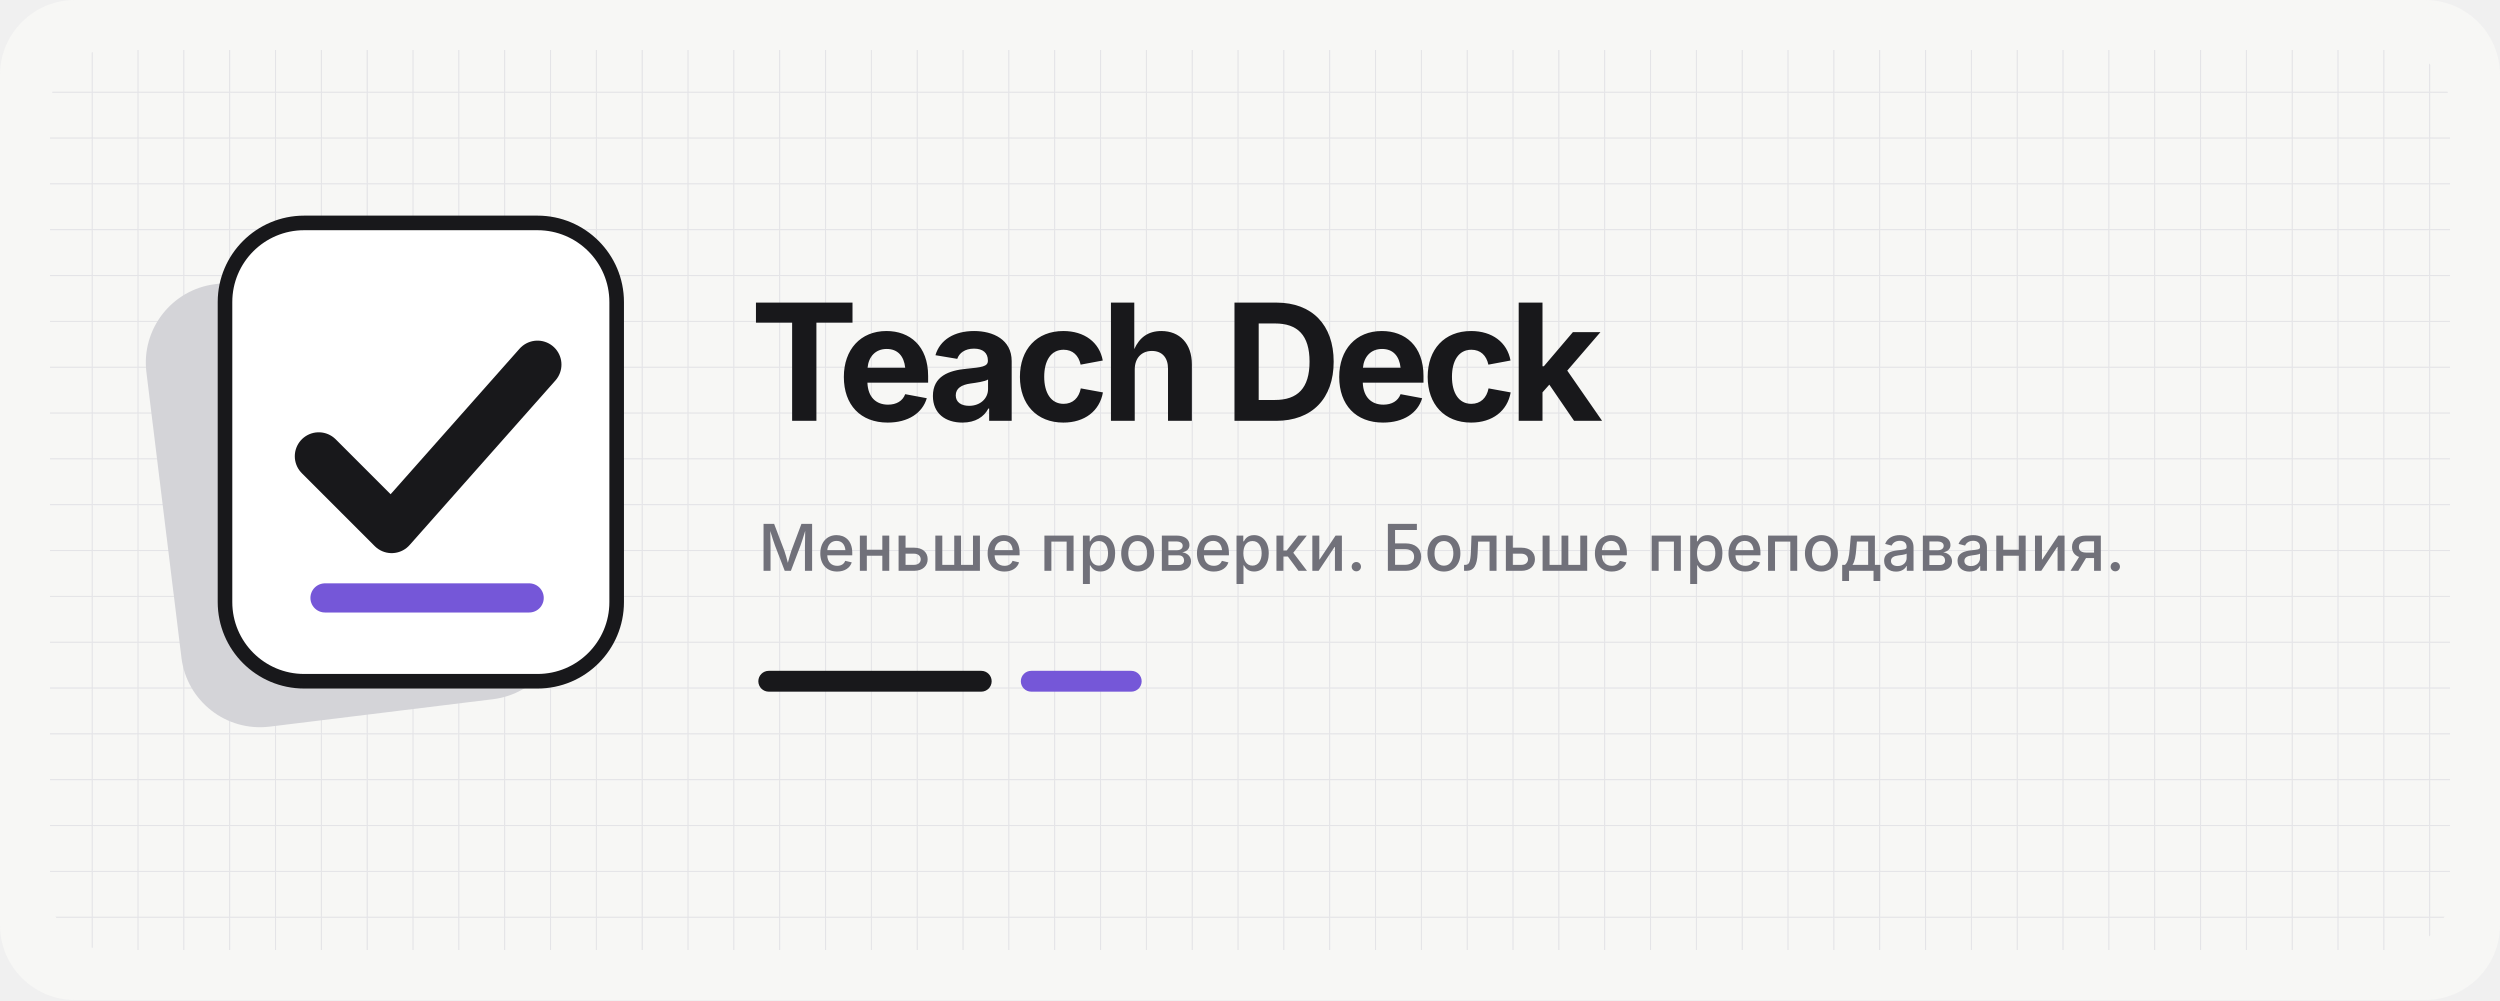
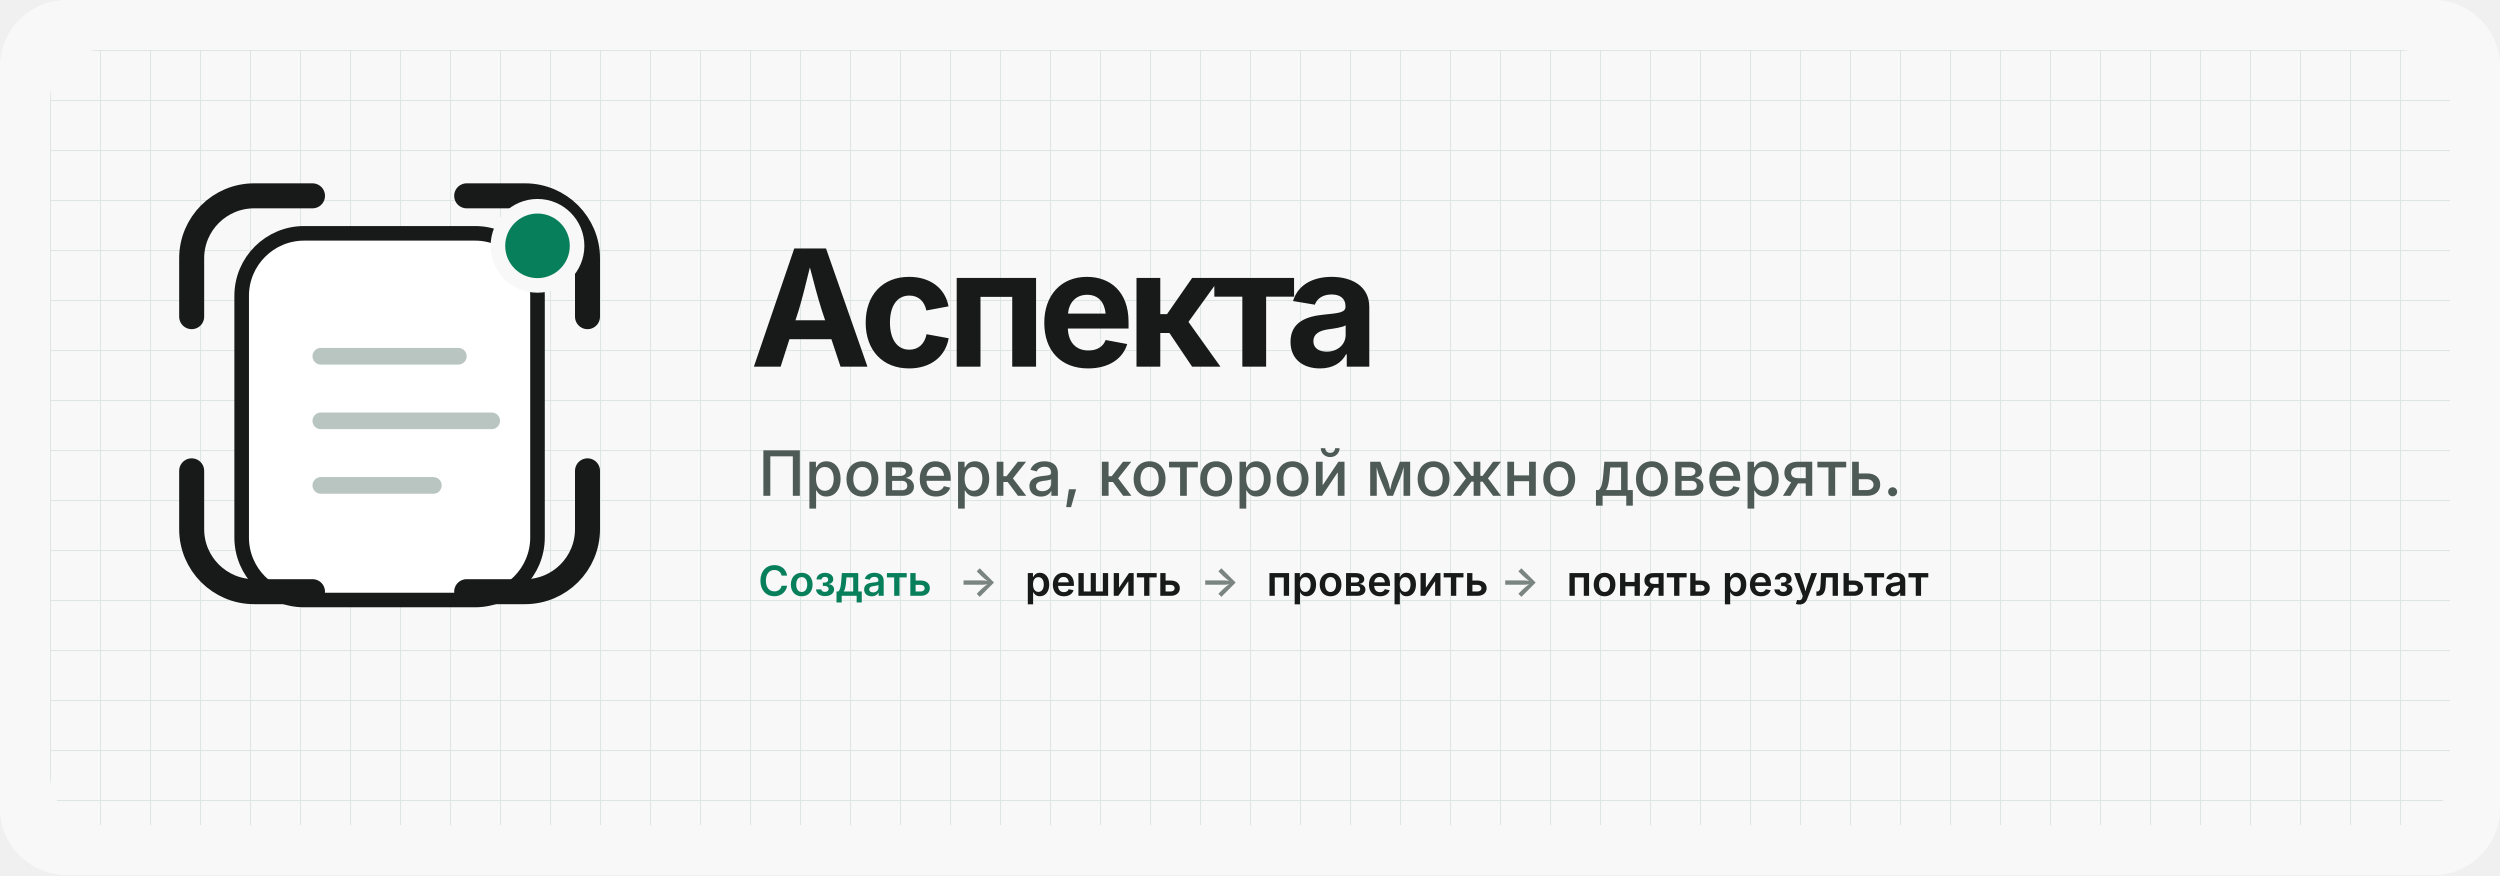
- <svg xmlns="http://www.w3.org/2000/svg" width="1200" height="480" viewBox="0 0 1200 480" role="img" aria-labelledby="title desc">
+ <svg xmlns="http://www.w3.org/2000/svg" width="1200" height="420" viewBox="0 0 1200 420" role="img" aria-labelledby="title desc">
  <defs>
-     <pattern id="grid" width="22" height="22" patternUnits="userSpaceOnUse">
-       <path d="M22 0H0V22" fill="none" stroke="#E4E4E7" stroke-width="1" />
+     <pattern id="grid" width="24" height="24" patternUnits="userSpaceOnUse">
+       <path d="M24 0H0V24" fill="none" stroke="#DDE6E2" stroke-width="1" />
    </pattern>
  </defs>
-   <rect width="1200" height="480" rx="36" fill="#F7F7F5" />
-   <rect x="24" y="24" width="1152" height="432" rx="28" fill="url(#grid)" />
-   <g transform="translate(78 91)">
-     <rect x="0" y="38" width="184" height="214" rx="38" fill="#D4D4D8" transform="rotate(-7 92 145)" />
-     <rect x="30" y="16" width="188" height="220" rx="38" fill="#FFFFFF" stroke="#18181B" stroke-width="7" />
-     <path d="M75 128l35 35 70-79" fill="none" stroke="#18181B" stroke-width="23" stroke-linecap="round" stroke-linejoin="round" />
-     <path d="M78 196h98" fill="none" stroke="#7557D8" stroke-width="14" stroke-linecap="round" />
+   <rect width="1200" height="420" rx="32" fill="#F7F8F7" />
+   <rect x="24" y="24" width="1152" height="372" rx="24" fill="url(#grid)" />
+   <g transform="translate(92 94)">
+     <rect x="24" y="18" width="142" height="176" rx="30" fill="#FFFFFF" stroke="#171A19" stroke-width="7" />
+     <path d="M0 58V30A30 30 0 0 1 30 0h28M132 0h28a30 30 0 0 1 30 30v28M190 132v28a30 30 0 0 1-30 30h-28M58 190H30a30 30 0 0 1-30-30v-28" fill="none" stroke="#171A19" stroke-width="12" stroke-linecap="round" />
+     <circle cx="166" cy="24" r="19" fill="#087F5B" stroke="#F7F8F7" stroke-width="7" />
+     <path d="M62 77h66M62 108h82M62 139h54" fill="none" stroke="#B8C5C0" stroke-width="8" stroke-linecap="round" />
  </g>
-   <text x="360" y="202" fill="#18181B" font-family="Inter, Arial, sans-serif" font-size="78" font-weight="700" letter-spacing="-4">Teach Deck</text>
-   <text x="364" y="274" fill="#71717A" font-family="Inter, Arial, sans-serif" font-size="31" font-weight="500">Меньше проверки. Больше преподавания.</text>
-   <rect x="364" y="322" width="112" height="10" rx="5" fill="#18181B" />
-   <rect x="490" y="322" width="58" height="10" rx="5" fill="#7557D8" />
+   <text x="360" y="176" fill="#171A19" font-family="Inter, Arial, sans-serif" font-size="78" font-weight="720" letter-spacing="-4">Аспекта</text>
+   <text x="364" y="238" fill="#4D5A55" font-family="Inter, Arial, sans-serif" font-size="30" font-weight="540">Проверка, которой можно доверять.</text>
+   <g transform="translate(364 286)" font-family="Inter, Arial, sans-serif" font-size="20" font-weight="600">
+     <text x="0" y="0" fill="#087F5B">Создать</text>
+     <text x="96" y="0" fill="#7A8581">→</text>
+     <text x="128" y="0" fill="#171A19">решить</text>
+     <text x="212" y="0" fill="#7A8581">→</text>
+     <text x="244" y="0" fill="#171A19">проверить</text>
+     <text x="356" y="0" fill="#7A8581">→</text>
+     <text x="388" y="0" fill="#171A19">понять результат</text>
+   </g>
</svg>
